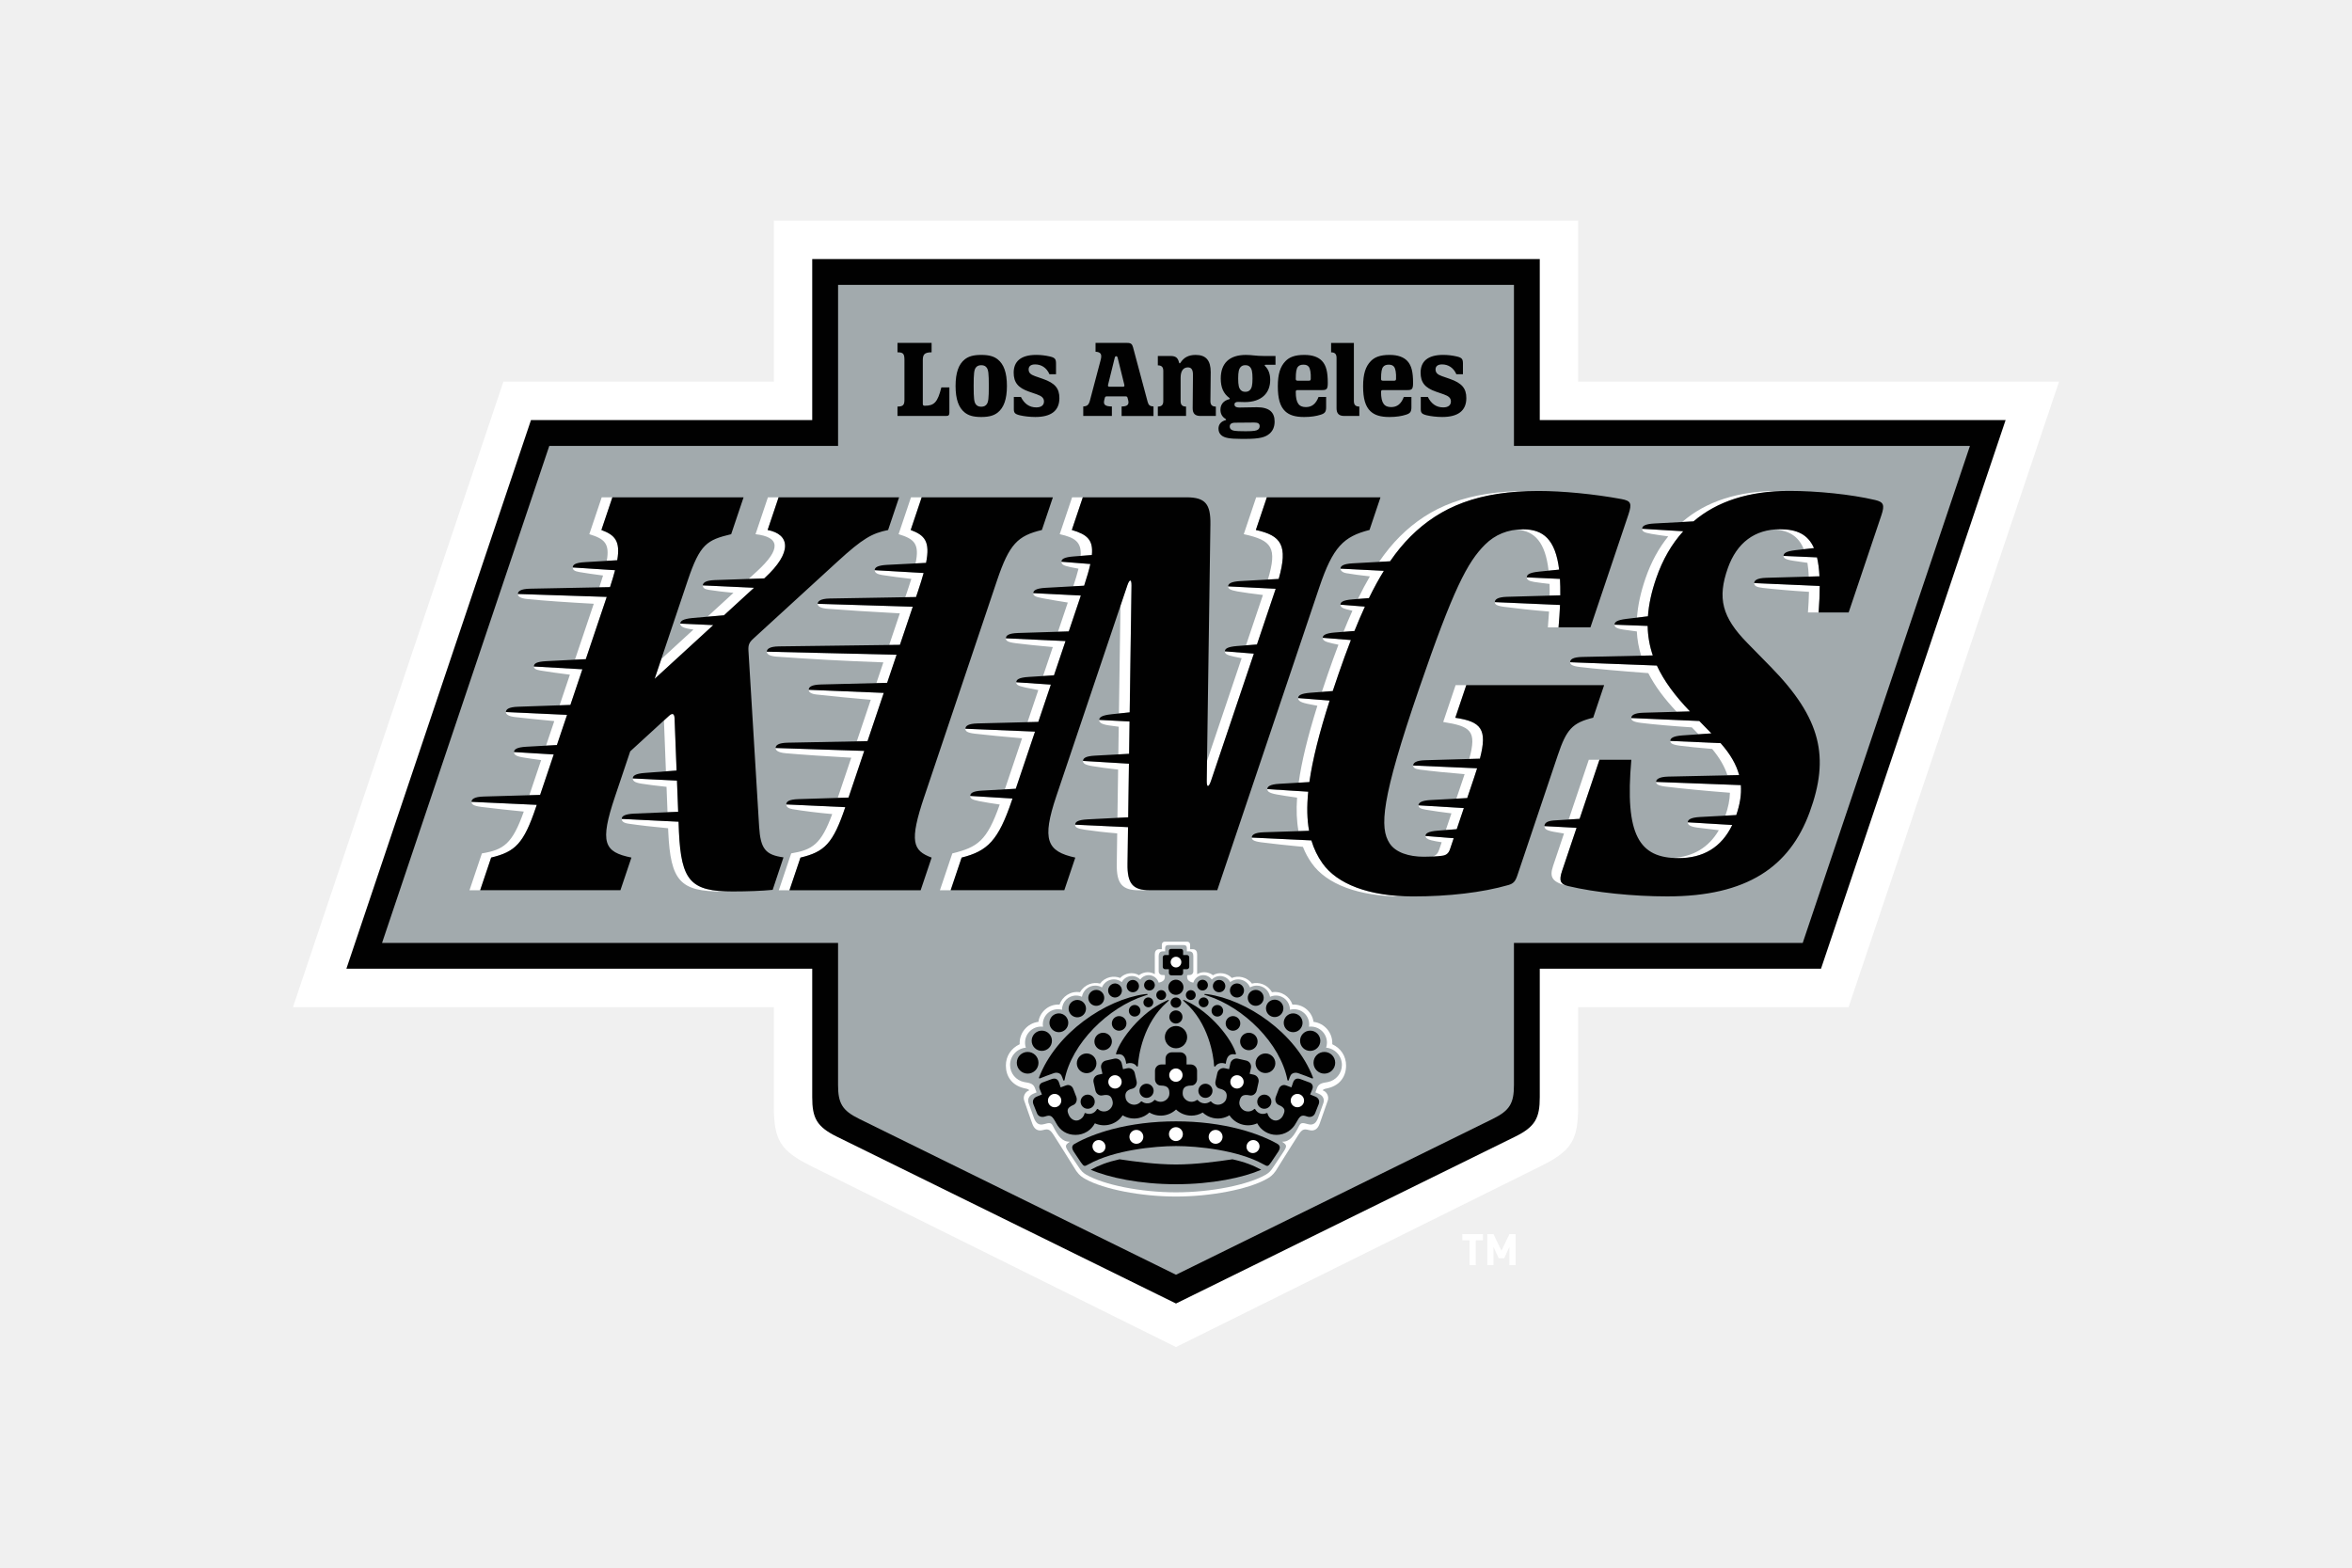
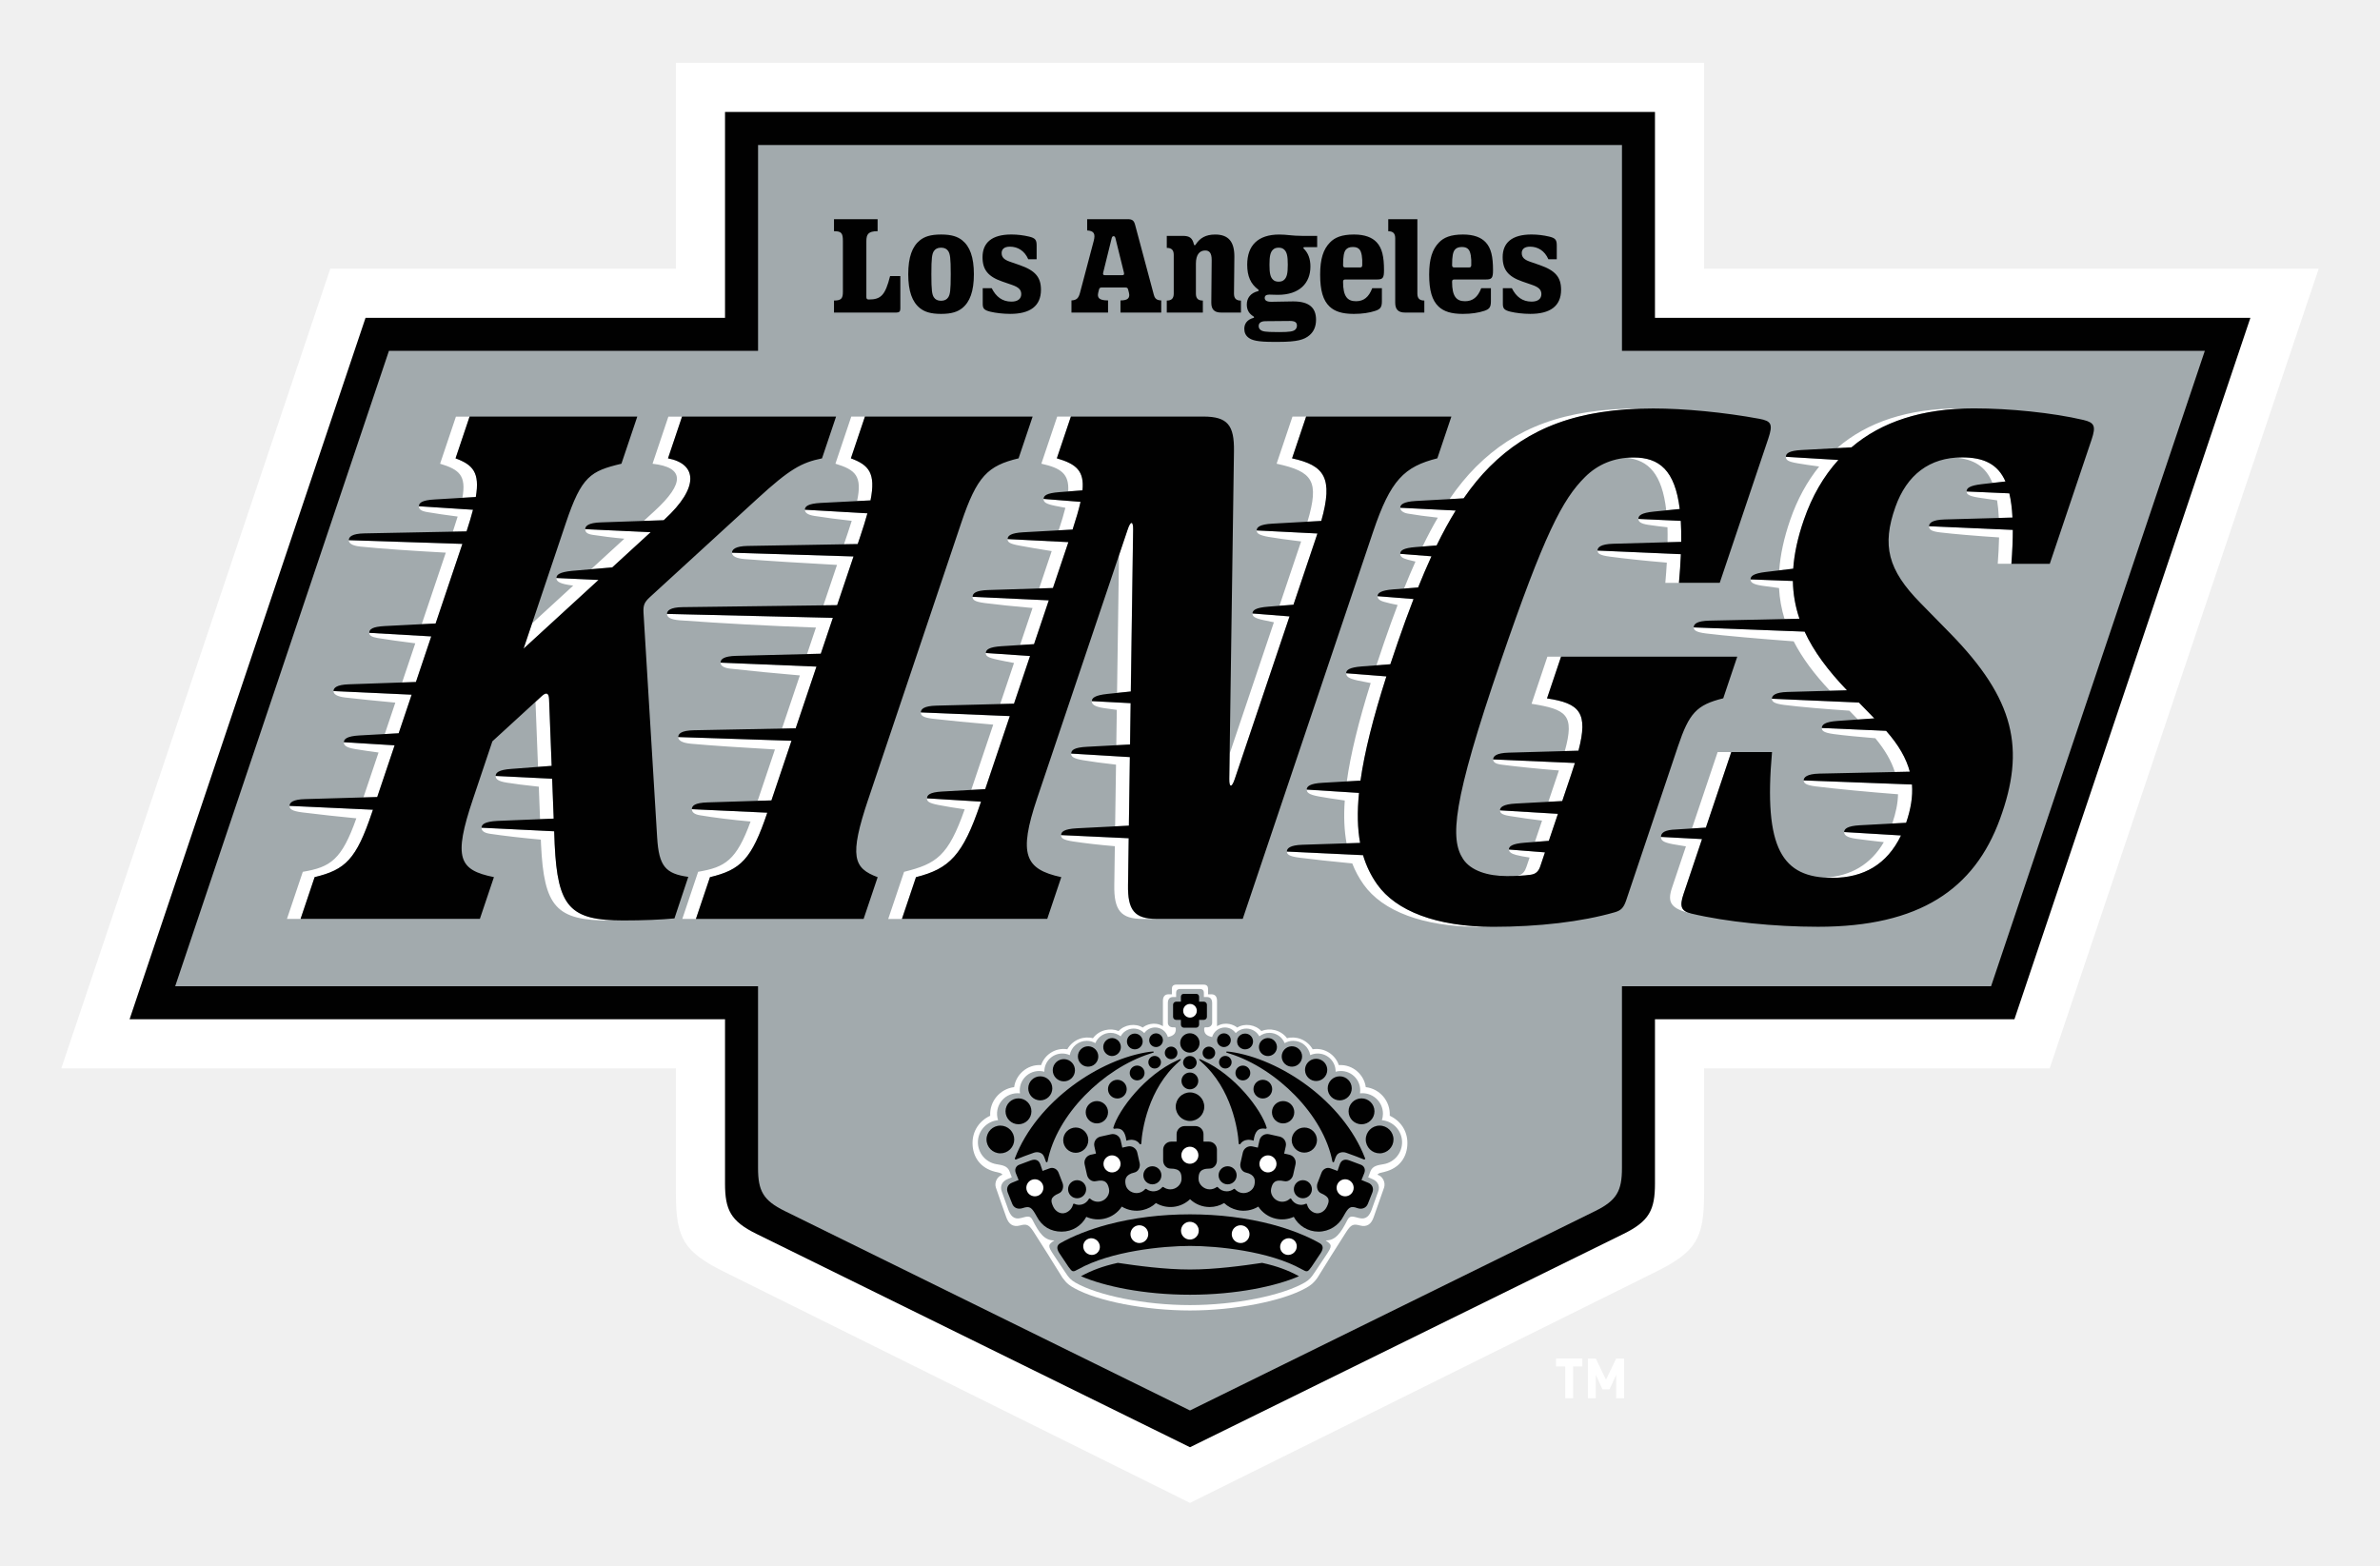
- <svg xmlns="http://www.w3.org/2000/svg" viewBox="0 0 960 640">
+ <svg xmlns="http://www.w3.org/2000/svg" viewBox="100 70 760 500">
  <path fill="#fff" d="M644.15 411.16v40.14c0 14.134-2.494 18.426-15.393 24.829L480 549.925l-148.763-73.796c-12.893-6.403-15.387-10.689-15.387-24.829v-40.14H119.575l85.9-255.351H315.85V90.075h328.3v65.734h196.275L754.519 411.16z" />
  <path fill="#010101" d="m479.999 532.154 138.463-68.141c8.201-4.042 10.016-7.638 10.016-16.094v-52.441h114.789l75.35-223.992H628.478v-65.735H331.52v65.735H216.731l-75.35 223.992H331.52v52.441c0 8.456 1.809 12.052 10.016 16.094z" />
  <path fill="#a2aaad" d="m479.999 520.41 129.364-63.664c6.907-3.399 8.572-6.415 8.572-13.775v-58.026h117.868l68.263-202.916H617.94v-65.728H342.07v65.728H224.202l-68.263 202.916h186.125v58.026c0 7.36 1.665 10.382 8.572 13.775z" />
  <path fill="#fff" d="M484.361 384.424c1.049 0 1.403.597 1.403 1.322v1.763h1.05c1.345 0 1.815.928 1.815 2.105v8.079c2.714-1.606 5.463-.423 6.444.447 2.389-1.496 5.846-.928 7.713 1.108 2.622-1.085 6.171-.43 8.195 2.296 2.732-.765 6.316.296 8.19 3.521 3.955-.621 7.307 1.902 8.345 5.057 4.547-.29 8.114 3.161 8.613 7.035a8.733 8.733 0 0 1 7.656 9.141c3.485 1.629 5.637 4.837 5.637 8.711 0 4.344-2.413 8.027-7.325 9.21-1.102.261-1.81.301-2.245.905 1.677.498 2.634 2.412 2.141 4.054-.232.748-3.33 9.482-3.33 9.482-.736 2.198-2.145 3.295-4.396 2.68-2.122-.58-2.836-.29-4.344 2.012-1.154 1.769-2.018 3.202-2.905 4.582-2.651 4.1-5.011 8.096-6.345 10.132-1.363 1.885-2.39 2.529-3.747 3.289-7.441 4.152-22.694 7.128-36.933 7.128s-29.491-2.976-36.938-7.128c-1.363-.76-2.384-1.41-3.747-3.289-1.334-2.036-3.694-6.032-6.339-10.132-.893-1.38-1.757-2.813-2.911-4.582-1.503-2.302-2.216-2.592-4.344-2.012-2.251.615-3.66-.482-4.397-2.68 0 0-3.103-8.728-3.323-9.482-.499-1.642.464-3.556 2.134-4.054-.429-.604-1.136-.644-2.244-.905-4.913-1.183-7.325-4.866-7.325-9.21 0-3.874 2.152-7.076 5.637-8.711a8.74 8.74 0 0 1 7.656-9.141c.499-3.874 4.071-7.325 8.612-7.035 1.039-3.149 4.391-5.678 8.352-5.057 1.862-3.225 5.452-4.286 8.189-3.521 2.03-2.726 5.568-3.375 8.195-2.296 1.862-2.036 5.324-2.604 7.708-1.108.98-.87 3.729-2.053 6.444-.447v-8.079c0-1.177.469-2.105 1.815-2.105h1.05v-1.763c0-.731.354-1.322 1.403-1.322z" />
  <path fill="#a2aaad" fill-rule="evenodd" d="M541.28 427.713c.214-.65.336-1.34.336-2.059a6.556 6.556 0 0 0-7.325-6.508c.046-.313.07-.626.07-.956a6.18 6.18 0 0 0-7.86-5.951v-.099a5.71 5.71 0 0 0-5.712-5.712c-.858 0-1.664.185-2.39.516a5.495 5.495 0 0 0-5.422-4.576 5.54 5.54 0 0 0-2.755.736 5.24 5.24 0 0 0-4.854-3.282 5.2 5.2 0 0 0-3.231 1.113 4.706 4.706 0 0 0-7.534-1.032 4.23 4.23 0 0 0-3.468-1.798 4.25 4.25 0 0 0-4.071 3.056c-1.955-.4-2.535-1.229-2.535-2.54 0-.516.099-.568.603-.568h.383c.98 0 1.56-.737 1.56-1.41v-6.31c0-1.096-.435-1.948-1.676-1.948h-.968v-1.34c0-.679-.325-1.23-1.294-1.23h-6.27c-.974 0-1.298.551-1.298 1.23v1.34h-.963c-1.241 0-1.676.858-1.676 1.948v6.31c0 .679.58 1.41 1.554 1.41h.389c.504 0 .597.058.597.568 0 1.317-.58 2.14-2.534 2.54a4.25 4.25 0 0 0-4.072-3.056 4.21 4.21 0 0 0-3.462 1.798 4.71 4.71 0 0 0-7.54 1.032 5.2 5.2 0 0 0-3.225-1.113 5.25 5.25 0 0 0-4.86 3.282 5.47 5.47 0 0 0-2.755-.736c-2.72 0-4.976 1.978-5.422 4.576a5.66 5.66 0 0 0-2.39-.516 5.72 5.72 0 0 0-5.72 5.712v.099a6.18 6.18 0 0 0-7.783 6.907 6.555 6.555 0 0 0-6.994 8.567c-3.607.33-6.443 3.364-6.443 7.058a7.1 7.1 0 0 0 5.823 6.977c1.862.336 3.59.47 4.292 2.337.186.505.429 1.108.702 1.874l-1.334.556c-1.914.801-2.465 2.431-1.856 3.979l1.983 5.516c.743 2.238 1.903 3.566 4.176 2.94 2.158-.591 2.912-.783 3.648.603 2.193 4.35 3.88 6.595 6.983 6.56-2.157 1.398-2.076 1.809-.238 4.605l3.695 5.533c1.253 1.937 1.838 2.459 3.184 3.288 7.209 4.164 22.224 7.221 36.666 7.221s29.462-3.057 36.672-7.221c1.345-.829 1.925-1.357 3.184-3.288l3.688-5.533c1.85-2.79 1.92-3.207-.238-4.605 3.103.035 4.79-2.21 6.983-6.56.743-1.38 1.497-1.189 3.648-.603 2.28.626 3.44-.702 4.182-2.94l1.978-5.516c.603-1.543.064-3.178-1.856-3.979l-1.328-.556c.272-.766.51-1.369.7-1.874.703-1.861 2.426-2.001 4.293-2.337a7.094 7.094 0 0 0 5.823-6.977c0-3.694-2.83-6.728-6.443-7.058Z" />
  <path fill="#010101" d="M477.094 395.681v1.525c0 .54.435.975.974.975h3.863a.977.977 0 0 0 .974-.975v-1.525h1.525c.54 0 .975-.435.975-.975v-3.862a.97.97 0 0 0-.975-.969h-1.525v-1.531c0-.539-.302-.974-.974-.974h-3.863c-.713 0-.974.435-.974.974v1.531h-1.526a.97.97 0 0 0-.974.969v3.862c0 .54.435.975.974.975zM444.377 475.288c10.381-5.788 26.98-7.412 35.628-7.418 8.641 0 25.246 1.624 35.622 7.418 1.815 1.009 1.896 1.003 3.195-.777l2.912-4.35q1.391-2.169-.29-3.15c-3.886-2.261-9.558-4.483-15.201-5.979-8.155-2.158-16.953-3.248-26.238-3.248s-18.09 1.096-26.244 3.248c-5.65 1.496-11.316 3.718-15.201 5.979q-1.683.981-.29 3.15l2.905 4.35c1.305 1.774 1.386 1.786 3.196.777" />
  <path fill="#010101" d="M478.294 429.597a2.576 2.576 0 0 0-2.575 2.575v2.39h-1.717a2.576 2.576 0 0 0-2.575 2.575v3.462c0 1.34 1.015 2.564 2.326 2.564 3.288 0 3.549 1.572 3.549 3.323 0 1.752-1.664 3.318-3.549 3.318a3.77 3.77 0 0 1-2.227-.72c-.157-.11-.285-.081-.401.058a3.73 3.73 0 0 1-5.086.528c-.116-.087-.261-.069-.377.07a3.77 3.77 0 0 1-1.989 1.177c-1.845.412-3.817-.777-4.194-2.465-.382-1.705-.174-3.364 2.744-4.019 1.27-.284 1.989-1.705 1.699-3.004l-.76-3.381a2.57 2.57 0 0 0-3.074-1.943l-1.71.377-.522-2.332a2.57 2.57 0 0 0-3.074-1.943l-3.382.754a2.575 2.575 0 0 0-1.942 3.08l.521 2.331-1.676.377a2.566 2.566 0 0 0-1.948 3.074l.759 3.376c.29 1.31 1.549 2.279 2.831 1.989 3.207-.719 3.816.76 4.193 2.459.377 1.659-.899 3.607-2.743 4.019a3.61 3.61 0 0 1-3.242-.858c-.157-.145-.348-.128-.441.041-.453.823-1.201 1.49-2.164 1.763a3.5 3.5 0 0 1-2.43-.18c-.249-.11-.423-.023-.481.238-.278 1.189-1.177 2.146-2.297 2.592-1.6.638-3.306-.377-4.019-1.931-.823-1.798-1.108-3.016 1.839-4.263 1.131-.476 1.583-1.937 1.183-3.19l-1.241-3.219c-.43-1.339-1.758-2.035-2.964-1.554l-2.216.812-.649-1.897c-.464-1.531-1.566-2.082-3.242-1.409l-3.579 1.334c-1.038.412-1.566 1.462-1.044 2.743.383.934.667 1.63.87 2.129l-2.134.876c-1.328.516-1.867 1.786-1.351 3.108l1.438 3.619c.516 1.328 1.844 1.868 3.347 1.369 2.331-.771 2.876-.226 4.454 2.621 1.687 3.254 4.495 4.901 7.974 4.901s6.374-1.914 7.882-4.727a9.05 9.05 0 0 0 5.736.586 9.03 9.03 0 0 0 5.591-3.857 9.07 9.07 0 0 0 6.699 1.097 8.97 8.97 0 0 0 4.216-2.233 9.08 9.08 0 0 0 10.886-1.23 9.06 9.06 0 0 0 6.258 2.5 9 9 0 0 0 4.623-1.27 9 9 0 0 0 4.216 2.233 9.06 9.06 0 0 0 6.705-1.097 9.04 9.04 0 0 0 5.585 3.857 9 9 0 0 0 5.736-.586c1.508 2.813 4.483 4.727 7.887 4.727s6.496-1.989 7.975-4.901c1.578-2.847 2.146-3.456 4.448-2.621 1.45.522 2.831-.041 3.347-1.369l1.438-3.619c.516-1.322-.023-2.592-1.345-3.108l-2.135-.876c.203-.505.487-1.195.87-2.129.522-1.276 0-2.331-1.038-2.743l-3.578-1.334c-1.676-.679-2.784-.122-3.248 1.409l-.65 1.897-2.215-.812c-1.201-.481-2.529.215-2.964 1.554l-1.235 3.219c-.406 1.253.052 2.709 1.183 3.19 2.946 1.253 2.662 2.471 1.833 4.263-.714 1.554-2.419 2.569-4.02 1.931-1.119-.446-2.018-1.403-2.296-2.592-.058-.261-.232-.343-.476-.238a3.5 3.5 0 0 1-2.43.18c-.963-.273-1.711-.934-2.163-1.763-.087-.169-.279-.186-.435-.041a3.62 3.62 0 0 1-3.248.858c-1.844-.412-3.109-2.36-2.743-4.019.382-1.699.986-3.178 4.193-2.459 1.282.29 2.534-.684 2.836-1.989l.76-3.376a2.577 2.577 0 0 0-1.949-3.074l-1.676-.377.522-2.331a2.585 2.585 0 0 0-1.949-3.08l-3.381-.754a2.57 2.57 0 0 0-3.074 1.943l-.522 2.332-1.705-.377a2.57 2.57 0 0 0-3.08 1.943l-.76 3.381c-.29 1.299.43 2.72 1.7 3.004 2.923.655 3.126 2.314 2.743 4.019-.377 1.688-2.355 2.877-4.199 2.465a3.7 3.7 0 0 1-1.989-1.177c-.116-.139-.261-.157-.377-.07a3.7 3.7 0 0 1-2.262.766 3.74 3.74 0 0 1-2.83-1.294c-.116-.139-.244-.168-.395-.058a3.8 3.8 0 0 1-2.227.72c-1.891 0-3.555-1.624-3.555-3.318s.261-3.323 3.555-3.323c1.311 0 2.32-1.224 2.32-2.564v-3.462a2.57 2.57 0 0 0-2.569-2.575h-1.723v-2.39a2.573 2.573 0 0 0-2.575-2.575zM479.999 483.454c14.755 0 27.45-2.714 34.799-5.916-3.405-1.844-6.809-3.178-11.762-4.263-6.136.917-14.998 2.123-23.043 2.123s-16.9-1.206-23.042-2.123c-4.953 1.091-8.357 2.425-11.762 4.263 7.348 3.196 20.044 5.916 34.799 5.916M499.249 412.627a2.36 2.36 0 0 0-2.384-2.348 2.354 2.354 0 0 0-2.349 2.383c0 1.305 1.073 2.355 2.384 2.349a2.37 2.37 0 0 0 2.349-2.384M488.043 406.23a2.01 2.01 0 0 0-2.012-2.006 2.004 2.004 0 0 0-2.007 2.006c0 1.108.899 2.013 2.007 2.013s2.012-.905 2.012-2.013M493.292 409.2a2.009 2.009 0 1 0-4.019 0c0 1.108.899 2.007 2.006 2.007a2.013 2.013 0 0 0 2.013-2.007M506.243 417.801c0-1.647-1.34-2.987-2.987-2.987s-2.987 1.34-2.987 2.987 1.34 2.987 2.987 2.987 2.987-1.34 2.987-2.987M513.301 425.178a3.564 3.564 0 0 0-3.567-3.566c-1.971 0-3.566 1.594-3.566 3.566s1.595 3.567 3.566 3.567a3.564 3.564 0 0 0 3.567-3.567" />
  <path fill="#010101" d="M520.552 434.098c0-2.233-1.81-4.036-4.037-4.036s-4.042 1.809-4.042 4.036a4.04 4.04 0 0 0 8.079 0M507.762 404.276a2.88 2.88 0 0 0-2.958-2.79 2.877 2.877 0 0 0-2.79 2.958 2.88 2.88 0 0 0 2.958 2.79 2.88 2.88 0 0 0 2.79-2.958M515.796 407.275a3.247 3.247 0 0 0-3.352-3.155 3.25 3.25 0 0 0-3.155 3.346 3.253 3.253 0 0 0 3.346 3.161 3.26 3.26 0 0 0 3.16-3.352M523.828 411.665a3.549 3.549 0 1 0-7.092.204 3.549 3.549 0 0 0 7.092-.204M493.026 402.159a2.18 2.18 0 0 0-2.204-2.175c-1.207 0-2.181.998-2.175 2.204a2.19 2.19 0 0 0 2.204 2.175 2.194 2.194 0 0 0 2.175-2.204M500.135 402.559a2.513 2.513 0 0 0-2.528-2.5 2.515 2.515 0 1 0 .029 5.028 2.505 2.505 0 0 0 2.499-2.528M531.652 417.523a3.84 3.84 0 1 0-3.816 3.862 3.835 3.835 0 0 0 3.816-3.862M538.908 424.859a4.134 4.134 0 1 0-8.27.052 4.133 4.133 0 0 0 4.158 4.112 4.14 4.14 0 0 0 4.112-4.164M544.984 433.849a4.428 4.428 0 1 0-8.856.052 4.428 4.428 0 0 0 8.856-.052M500.315 434.26c.365-2.969 1.491-4.233 3.839-3.81.221.041.377-.18.314-.389-1.705-5.741-10.069-16.738-20.363-21.43-.661-.301-1.056-.516-1.166-.388-.11.133.197.446.696.887 9.715 8.537 11.698 21.83 11.913 26.024.017.284.382.377.545.139 0 0 1.125-2.053 4.216-1.033" />
  <path fill="#010101" d="M492.782 406.491c14.841 4.733 29.857 19.476 32.699 34.433.046.261.429.314.522.07.307-.841.435-1.38.789-2.001.539-.94 1.856-1.282 3.039-.887 1.774.603 4.35 1.6 5.666 2.134.255.11.516-.081.418-.342-7.053-18.368-27.224-31.794-43.046-34.016-.829-.116-1.317-.122-1.334.041-.029.18.238.267 1.241.574M459.688 434.26c3.097-1.02 4.217 1.033 4.217 1.033.156.238.527.145.545-.139.214-4.194 2.198-17.487 11.912-26.024.505-.441.812-.754.696-.887-.11-.128-.504.087-1.165.388-10.295 4.692-18.658 15.689-20.363 21.43-.064.209.092.43.313.389 2.349-.423 3.474.835 3.839 3.81M467.216 406.491c1.004-.307 1.271-.394 1.242-.574-.024-.162-.505-.156-1.334-.04-15.822 2.221-35.988 15.647-43.046 34.015-.104.261.157.453.418.342 1.316-.533 3.891-1.537 5.666-2.134 1.183-.394 2.5-.052 3.039.887.354.621.481 1.16.789 2.001.093.244.475.198.522-.069 2.842-14.958 17.857-29.701 32.699-34.433M484.557 423.409c0-2.517-2.035-4.558-4.558-4.558s-4.553 2.041-4.553 4.558a4.555 4.555 0 1 0 9.111 0M482.133 409.321a2.176 2.176 0 0 0-4.35 0 2.176 2.176 0 0 0 4.35 0M482.644 415.174c0-1.479-1.2-2.68-2.685-2.68s-2.68 1.201-2.68 2.68c0 1.478 1.201 2.685 2.68 2.685s2.685-1.201 2.685-2.685M483.055 403.052a3.096 3.096 0 1 0-6.194 0 3.096 3.096 0 1 0 6.194 0M494.898 445.315c0-1.595-1.293-2.889-2.888-2.889s-2.882 1.294-2.882 2.889 1.287 2.888 2.882 2.888 2.888-1.293 2.888-2.888M518.933 449.763c0-1.595-1.294-2.888-2.889-2.888s-2.882 1.293-2.882 2.888 1.293 2.888 2.882 2.888 2.889-1.293 2.889-2.888M465.099 445.315c0 1.595 1.294 2.888 2.889 2.888s2.882-1.293 2.882-2.888-1.293-2.889-2.882-2.889a2.893 2.893 0 0 0-2.889 2.889M441.065 449.763c0 1.595 1.293 2.888 2.888 2.888s2.883-1.293 2.883-2.888-1.293-2.888-2.883-2.888a2.89 2.89 0 0 0-2.888 2.888M455.025 407.234a2.876 2.876 0 0 0 .169-5.748 2.876 2.876 0 0 0-.169 5.748M447.365 410.627a3.254 3.254 0 1 0 .191-6.508 3.26 3.26 0 0 0-3.352 3.155 3.256 3.256 0 0 0 3.161 3.353" />
  <path fill="#010101" d="M439.616 415.313a3.54 3.54 0 0 0 3.648-3.445 3.537 3.537 0 0 0-3.445-3.648 3.546 3.546 0 0 0-3.648 3.445 3.546 3.546 0 0 0 3.445 3.648M469.147 404.363a2.2 2.2 0 0 0 2.204-2.175 2.2 2.2 0 0 0-2.175-2.204 2.2 2.2 0 0 0-2.204 2.175 2.19 2.19 0 0 0 2.175 2.204M462.362 405.088a2.51 2.51 0 0 0 2.529-2.5 2.514 2.514 0 1 0-5.028-.029 2.51 2.51 0 0 0 2.499 2.529M432.168 421.385a3.836 3.836 0 0 0 3.862-3.816 3.836 3.836 0 0 0-3.816-3.863 3.84 3.84 0 0 0-3.863 3.817 3.83 3.83 0 0 0 3.817 3.862M425.203 429.018a4.13 4.13 0 0 0 4.158-4.112 4.125 4.125 0 0 0-4.106-4.159 4.133 4.133 0 0 0-4.164 4.106 4.14 4.14 0 0 0 4.112 4.165M419.421 438.303a4.42 4.42 0 0 0 4.454-4.402 4.425 4.425 0 0 0-4.402-4.454 4.428 4.428 0 0 0-.052 8.856M463.104 415.005a2.366 2.366 0 1 0 .035-4.732 2.365 2.365 0 0 0-2.384 2.349 2.36 2.36 0 0 0 2.349 2.383M473.968 408.237a2.009 2.009 0 1 0 0-4.019 2.01 2.01 0 0 0-2.012 2.006c0 1.108.905 2.013 2.012 2.013M468.713 411.212a2.01 2.01 0 0 0 2.013-2.006 2.02 2.02 0 0 0-2.013-2.013 2.008 2.008 0 1 0 0 4.019M456.742 420.788a2.987 2.987 0 1 0 0-5.973 2.987 2.987 0 0 0 0 5.973M450.264 428.745c1.972 0 3.567-1.595 3.567-3.567s-1.595-3.566-3.567-3.566-3.567 1.594-3.567 3.566 1.595 3.567 3.567 3.567M443.49 438.135c2.233 0 4.037-1.81 4.037-4.037s-1.81-4.042-4.037-4.042a4.04 4.04 0 0 0 0 8.079" />
  <path fill="#fff" d="M482.18 392.775a2.18 2.18 0 0 1-2.18 2.181c-1.207 0-2.181-.975-2.181-2.181s.974-2.181 2.181-2.181c1.206 0 2.18.975 2.18 2.181M479.964 460.162a2.836 2.836 0 1 1 0 5.673 2.836 2.836 0 0 1 0-5.673M461.017 464.483a2.837 2.837 0 0 1 5.626-.748 2.837 2.837 0 0 1-5.626.748M446.065 468.908c-.505-1.398.203-2.9 1.583-3.358s2.906.302 3.41 1.699c.511 1.398-.203 2.9-1.583 3.358s-2.906-.301-3.41-1.699M493.356 463.735a2.826 2.826 0 0 1 3.19-2.436 2.83 2.83 0 0 1 2.436 3.184 2.827 2.827 0 0 1-3.19 2.436 2.833 2.833 0 0 1-2.436-3.184M508.94 467.249c.504-1.397 2.03-2.157 3.41-1.699 1.38.464 2.094 1.96 1.589 3.358s-2.03 2.158-3.416 1.699c-1.38-.458-2.088-1.96-1.583-3.358M479.959 436.186c1.503 0 2.726 1.224 2.726 2.726s-1.223 2.726-2.726 2.726-2.725-1.224-2.725-2.726 1.223-2.726 2.725-2.726M504.897 438.947a2.73 2.73 0 0 1 2.726 2.726 2.73 2.73 0 0 1-2.726 2.725 2.73 2.73 0 0 1-2.725-2.725 2.73 2.73 0 0 1 2.725-2.726M529.542 446.579c1.502 0 2.725 1.224 2.725 2.726s-1.223 2.726-2.725 2.726-2.726-1.224-2.726-2.726 1.223-2.726 2.726-2.726M457.825 441.673a2.73 2.73 0 0 1-2.725 2.725 2.73 2.73 0 0 1-2.726-2.725 2.73 2.73 0 0 1 2.726-2.726 2.73 2.73 0 0 1 2.725 2.726M433.184 449.305a2.73 2.73 0 0 1-2.726 2.726c-1.502 0-2.725-1.224-2.725-2.726s1.223-2.726 2.725-2.726a2.73 2.73 0 0 1 2.726 2.726" />
  <path fill="#010101" d="M400.508 144.888c-3.468 0-5.313.719-6.722 1.821-2.488 1.972-3.758 5.423-3.758 10.857s1.27 8.886 3.758 10.857c1.409 1.097 3.254 1.816 6.722 1.816s5.313-.719 6.722-1.816c2.482-1.971 3.758-5.422 3.758-10.857s-1.27-8.885-3.758-10.857c-1.409-1.102-3.26-1.821-6.722-1.821m0 4.199c1.148 0 1.844.429 2.285 1.09.592.911.806 2.164.806 7.389s-.214 6.484-.806 7.389c-.441.656-1.137 1.091-2.285 1.091s-1.85-.43-2.291-1.091c-.591-.91-.806-2.163-.806-7.389s.215-6.484.806-7.389c.441-.655 1.137-1.09 2.291-1.09m-13.003 9.071v10.37c0 .91-.336 1.282-1.276 1.282h-19.91v-3.834c2.372 0 2.841-.719 2.841-2.813v-16.187c0-2.523-.452-3.149-2.841-3.149v-3.834h13.925v3.834c-3.034 0-3.59 1.02-3.59 3.236v17.788c0 .557.185.789.8.789 3.845 0 5.237-1.363 6.774-7.476h3.277zm80.947 5.991-5.98-22.346c-.359-1.334-.864-1.81-2.354-1.81h-12.957v3.596c2.163.133 2.703 1.038 2.094 3.346l-4.362 16.489c-.481 1.827-1.096 2.424-2.749 2.511v3.88h11.687v-3.88c-2.859 0-3.55-.829-3.115-2.569l.221-.893c.116-.458.296-.661.87-.661h7.568c.575 0 .754.203.87.661l.244.951c.412 1.676-.244 2.517-2.691 2.517v3.88h13.015v-3.88c-1.421-.064-2.03-.551-2.349-1.78m-10.231-6.276h-5.289c-.656 0-.824-.214-.656-.87l2.709-10.967c.11-.435.301-.626.591-.626s.487.191.598.626l2.708 10.967c.162.662 0 .87-.655.87m71.539-8.16c-.62.742-.893 2.111-.893 4.941 0 .546.203.743.731.743h4.657c.534 0 .708-.203.731-.743.099-2.395-.22-4.199-.829-4.941-.424-.516-1.009-.853-2.152-.853s-1.81.337-2.239.853m3.237 16.466c2.447 0 4.083-1.305 5.167-4.153h3.091v4.158c0 1.926-.504 2.541-2.14 3.08-1.821.603-4.094.963-6.838.963-3.682 0-6.055-.766-7.731-2.343-2.076-1.961-3.01-5.133-3.01-10.202s1.027-8.102 3.138-10.266c1.519-1.571 3.712-2.54 7.673-2.54 3.451 0 5.788.928 7.25 2.494 1.728 1.862 2.331 4.576 2.331 8.908 0 2.477-.383 2.958-2.239 2.958H529.61c-.527 0-.73.203-.73.743 0 4.703 1.403 6.2 4.135 6.2m31.574-16.466c-.621.742-.894 2.111-.894 4.941 0 .546.203.743.731.743h4.657c.534 0 .708-.203.731-.743.099-2.395-.22-4.199-.829-4.941-.424-.516-1.009-.853-2.152-.853s-1.809.337-2.239.853m3.237 16.466c2.447 0 4.083-1.305 5.167-4.153h3.091v4.158c0 1.926-.504 2.541-2.14 3.08-1.821.603-4.094.963-6.838.963-3.682 0-6.054-.766-7.731-2.343-2.076-1.961-3.01-5.133-3.01-10.202s1.027-8.102 3.138-10.266c1.519-1.571 3.712-2.54 7.673-2.54 3.451 0 5.788.928 7.25 2.494 1.728 1.862 2.331 4.576 2.331 8.908 0 2.477-.383 2.958-2.239 2.958H564.42c-.527 0-.73.203-.73.743 0 4.703 1.409 6.2 4.135 6.2m-15.219-2.454c0 1.543.685 2.239 2.222 2.239v3.834h-6.16c-2.192 0-3.137-1.021-3.137-3.15v-20.577c0-1.537-.685-2.239-2.222-2.239v-3.834h9.297zm-121.574-10.944h-2.679c-1.178-2.72-3.364-4.025-5.858-4.025-1.891 0-2.645.876-2.645 2.042 0 1.316.76 2.099 2.564 2.731l3.282 1.143c4.878 1.705 6.711 3.839 6.711 7.841 0 5.237-3.492 7.708-9.825 7.708-2.256 0-4.663-.296-6.27-.679-2.14-.516-2.499-1.067-2.499-2.58v-4.936h2.876c1.363 2.72 3.37 4.28 6.293 4.28 2.123 0 3.132-.98 3.132-2.407 0-1.426-.916-2.221-2.923-2.923l-3.196-1.108c-4.442-1.542-6.246-3.729-6.246-7.748 0-4.512 2.836-7.25 9.198-7.25 1.955 0 3.857.25 5.58.65 2.122.487 2.499 1.108 2.499 2.882v4.373zm166.087 0h-2.679c-1.178-2.72-3.364-4.025-5.852-4.025-1.891 0-2.651.876-2.651 2.042 0 1.316.766 2.099 2.564 2.731l3.283 1.143c4.877 1.705 6.716 3.839 6.716 7.841 0 5.237-3.498 7.708-9.831 7.708-2.256 0-4.657-.296-6.269-.679-2.135-.516-2.494-1.067-2.494-2.58v-4.936h2.876c1.363 2.72 3.376 4.28 6.293 4.28 2.129 0 3.132-.98 3.132-2.407 0-1.426-.916-2.221-2.923-2.923l-3.196-1.108c-4.442-1.542-6.246-3.729-6.246-7.748 0-4.512 2.836-7.25 9.204-7.25 1.955 0 3.851.25 5.574.65 2.122.487 2.499 1.108 2.499 2.882zm-100.851 13.183v3.834h-6.328c-2.192 0-3.138-1.021-3.138-3.15 0-4.204.122-8.896.122-13.641 0-2.169-.69-3.033-2.076-3.033-1.804 0-2.964 1.363-2.964 4.216v9.541c0 1.543.685 2.239 2.222 2.239v3.833h-11.519v-3.833c1.537 0 2.222-.696 2.222-2.239v-12.348c0-1.542-.685-2.238-2.222-2.238v-3.834h5.104c2.221 0 3.068.708 3.555 2.691.093.389.348.424.569.076 1.351-2.094 3.224-3.196 6.229-3.196 4.222 0 6.124 2.273 6.124 7.006s-.122 7.644-.122 11.849c0 1.543.685 2.239 2.222 2.239m12.034-6.038c.916 0 1.444-.273 1.873-.713.76-.783 1.05-1.972 1.05-4.716s-.29-3.938-1.05-4.721c-.429-.44-.957-.713-1.873-.713s-1.444.273-1.873.713c-.76.783-1.05 1.978-1.05 4.721s.29 3.933 1.05 4.716c.429.44.957.713 1.873.713m.133 16.1c3.503 0 4.507-.243 5.093-.719.423-.348.62-.818.62-1.363 0-1.05-.69-1.473-2.21-1.473-2.673 0-5.289.069-7.789.069-1.519 0-2.215.575-2.215 1.555 0 .516.203.957.644 1.27.603.441 1.397.649 5.179.649h.684zm7.94-26.598c1.363 1.334 2.077 3.219 2.077 5.655 0 5.33-3.509 9.042-10.37 9.042-1.45 0-1.647-.07-2.778-.07-1.021 0-1.45.441-1.45 1.01 0 .736.481 1.281 2.093 1.281 2.5 0 4.35-.121 7.03-.121 5.266 0 7.272 2.186 7.272 5.857 0 2.111-.707 3.758-2.07 4.93-1.694 1.45-3.897 2.14-9.993 2.14h-1.462c-5.179 0-6.93-.493-8.067-1.369-.899-.69-1.316-1.647-1.316-2.83 0-1.63.956-2.929 2.905-3.456.308-.087.261-.331 0-.493-1.415-.87-2.105-2.094-2.105-3.776 0-2.047 1.177-3.683 3.55-4.269.33-.087.336-.336.081-.527-2.39-1.769-3.503-4.24-3.503-7.929 0-6.147 3.427-9.633 10.26-9.633 2.464 0 4.018.429 7.237.429h4.843v3.59h-4.03c-.4 0-.505.261-.21.551" />
  <path fill="#fff" d="M658.998 255.025c0 .777.435 1.537 3.683 2.019 1.578.232 3.445.487 5.411.736.18 3.416.777 6.699 1.763 9.894l4.762-.104a39.1 39.1 0 0 1-2.1-12.046l-13.519-.505zM619.361 216.202c7.047.678 11.391 5.138 12.72 16.784l4.308-.435c-1.508-12.4-6.536-16.454-14.702-16.454q-1.192-.001-2.332.111M652.848 310.164h-4.356l-8.212 24.405 4.454-.279zM685.588 304.416c2.912.4 7.987.893 13.259 1.334 3.085 3.729 5.127 7.244 6.234 10.781l4.779-.104c-1.136-4.286-3.567-8.531-7.557-13.049l-20.537-.905c0 .887.557 1.496 3.817 1.943M691.232 212.85c9.273-7.911 21.743-12.128 37.414-12.412a105 105 0 0 0-2.674-.029c-16.628 0-29.735 4.338-39.363 12.69l4.623-.244zM726.546 216.063c-.731 0-1.445.034-2.141.087 5.852.446 9.698 2.783 11.844 8.067l4.164-.47c-2.459-5.579-6.937-7.69-13.862-7.69M640.861 270.36c0 .818.603 1.514 3.874 1.92 5.939.736 17.133 1.711 28.036 2.523 2.72 5.301 6.589 10.486 11.6 15.792l5.422-.156c-6.084-6.345-10.625-12.435-13.525-18.733l-35.413-1.346zM665.829 293.141c0 .899.644 1.543 3.904 1.966 5.237.667 13.583 1.363 20.815 1.839l2.755 2.83 5.237-.371-4.93-5.052-27.775-1.212zM414.589 322.006l7.853-23.326-28.413-1.172c0 .94.609 1.63 3.874 2.013 4.669.551 11.954 1.258 19.261 1.879l-7.023 20.856 4.442-.244zM346.344 325.602l6.402-19.046-36.167-1.183c0 .939.969 1.844 4.089 2.128 6.206.563 16.709 1.265 26.789 1.827l-5.521 16.413 4.402-.139zM503.656 268.063c.963.203 2.018.423 3.138.65l-14.14 41.978-.11 8.033c-.047 2.848.788 2.906 1.739.087l17.498-51.96-11.825-.934c0 .882.493 1.462 3.706 2.152M505.147 241.46c2.134.377 6.287.962 10.335 1.438l-6.925 20.56 4.477-.342 7.256-21.552c.139-.406.266-.8.394-1.195l-19.394-.98c0 .864.615 1.496 3.851 2.076M567.396 229.141c2.668-3.863 5.417-7.203 8.323-10.103 12.006-11.988 27.207-18.2 50.156-18.554-.765-.017-1.548-.034-2.285-.034-24.133 0-39.861 6.24-52.238 18.594-2.964 2.963-5.771 6.374-8.485 10.352l4.529-.249zM517.517 236.6l4.402-.244c3.886-13.745 1.05-17.741-9.326-19.992l4.484-13.327h-4.356l-5.063 15.038c11.553 2.512 13.734 5.469 9.859 18.519M674.118 217.965c1.85.313 4.222.673 6.797 1.009-3.869 4.796-6.983 10.468-9.256 17.057-1.996 5.782-3.144 11.095-3.504 16.106l4.466-.534c.337-4.825 1.456-9.969 3.393-15.572 2.616-7.569 6.31-13.948 11.031-19.151l-16.767-1.003c0 1.003.603 1.543 3.84 2.088M546.372 275.081a374 374 0 0 1 5.022-13.775l-11.483-.91c0 .736.499 1.345 2.041 1.786 1.183.342 2.668.69 4.35 1.015a419 419 0 0 0-4.292 11.884 432 432 0 0 0-2.488 7.395l4.466-.348a483 483 0 0 1 2.384-7.047M557.112 247.66l-9.976-.789c0 .858.609 1.357 2.419 1.856.719.197 1.543.4 2.447.603a232 232 0 0 0-3.659 8.636l4.506-.348c1.427-3.55 2.842-6.873 4.263-9.953M564.849 233.044l-17.707-.893c0 .824.835 1.583 2.396 1.856 2.522.435 6.002.916 9.598 1.299-1.647 2.813-3.271 5.887-4.889 9.228l4.518-.348c2.013-4.13 4.03-7.813 6.09-11.136M220.449 324.535l5.557-16.512-16.199-.992c0 .841.406 1.648 3.648 2.181 2.111.342 4.663.731 7.424 1.09l-4.832 14.355 4.402-.128zM542.723 286.019l-12.841-1.015c0 .887.493 1.612 3.723 2.314 1.108.244 2.523.516 4.095.806-3.903 12.464-6.426 22.759-7.632 31.423l4.39-.255c1.282-9.088 4.019-19.98 8.27-33.273M719.511 240.015c4.367.511 11.507 1.137 18.849 1.601a165 165 0 0 1-.423 8.421h4.361c.296-4.03.453-7.626.447-10.828l-26.743-1.171c0 1.119.83 1.658 3.509 1.972M594.127 279.697l-5.057 15.045c11.194 1.803 13.821 3.468 10.619 15.102l4.35-.116c3.178-12.115.47-15.137-10.039-16.703l4.483-13.328zM741.642 227.54l-13.652-.603c0 .841.562 1.444 3.81 1.966 1.444.232 3.55.545 5.928.87.272 1.688.464 3.55.556 5.614l4.356-.121c-.156-2.97-.481-5.533-1.003-7.731M533.983 323.225l-16.697-1.062c0 .87.574 1.566 3.804 2.164 1.943.359 4.988.835 8.329 1.299-.365 5.167-.157 9.691.586 13.704l4.332-.139c-.841-4.593-.963-9.842-.354-15.966M636.872 243.043a98 98 0 0 0-.139-6.711l-13.543-.614c0 .899.783 1.513 3.097 1.873a138 138 0 0 0 6.183.783c.052 1.496.052 3.114.023 4.796l4.379-.121zM710.557 320.522l-34.59-1.317c0 .841.615 1.52 3.892 1.926 6.484.8 17.307 1.832 26.238 2.505-.069 2.952-.713 6.032-1.856 9.344l4.443-.244c1.49-4.332 2.169-8.334 1.873-12.214M601.684 317.442c.452-1.34.858-2.592 1.229-3.787l-26.093-1.137c0 .888.702 1.404 2.755 1.676 4.756.621 11.72 1.334 18.223 1.845-.157.464-.308.928-.47 1.409l-2.9 8.613 4.443-.244 2.818-8.369zM682.875 350.257c.737.047 1.485.07 2.262.07 9.981 0 17.481-4.315 21.9-13.531l-18.147-1.09c0 .87.643 1.716 3.903 2.157 2.615.348 5.602.714 8.763 1.067-4.17 7.146-10.521 10.8-18.681 11.322M597.496 329.894l-18.501-1.114c0 .847.673 1.398 2.911 1.769a245 245 0 0 0 10.515 1.497l-2.296 6.82 4.477-.348 2.9-8.624zM636.146 256.127c.29-3.294.493-6.327.609-9.14l-26.615-1.16c0 .864.604 1.49 3.875 1.92 4.9.649 10.92 1.31 18.246 1.919a219 219 0 0 1-.476 6.461zM584.702 349.694c1.433-.063 2.813-.162 4.124-.353 1.508-.215 2.459-.98 3.027-2.657l1.502-4.483-11.512-.916c0 .736.719 1.322 2.268 1.728 1.084.279 2.65.592 4.332.83l-.957 2.836c-.522 1.554-1.125 2.476-2.79 3.015M461.811 239.093c.047-2.789-.812-2.778-1.716-.092l-2.761 8.206-.632 44.067 4.361-.453.743-51.728zM247.65 228.973l4.286-.255c1.351-7.876-.975-10.318-6.467-12.348l4.477-13.328h-4.355l-5.058 15.039c6.137 1.856 8.416 3.735 7.122 10.892M215.078 244.539c6.763.696 16.756 1.369 27.276 1.943l-7.69 22.851 4.437-.22 8.549-25.42-36.278-1.184c0 .969 1.067 1.764 3.706 2.03M441.106 226.943l4.547-.354c.615-6.176-1.919-8.392-8.183-10.225l4.483-13.327h-4.361l-5.058 15.038c6.171 1.375 8.944 3.15 8.567 8.862M210.242 292.741c3.817.446 9.889 1.067 15.996 1.635l-3.375 10.04 4.442-.244 4.141-12.324-24.95-1.154c-.024.962 1.113 1.739 3.746 2.047M309.018 233.183l-3.451 3.161 6.368-.214.232-.215c11.356-10.405 10.306-17.794 1.143-19.545l4.483-13.328h-4.361l-5.058 15.045c10.115 1.136 10.434 6.124.638 15.102M371.833 203.037l-5.057 15.038c6.42 1.943 8.624 3.915 6.913 11.936l4.286-.214c1.751-8.735-.522-11.31-6.27-13.433l4.484-13.327zM236.468 233.537c2.551.435 5.828.922 9.674 1.415a150 150 0 0 1-1.543 4.837l4.384-.087c.853-2.61 1.537-4.889 2.059-6.907l-17.271-1.125c0 .98.684 1.525 2.702 1.867M539.8 352.455c-1.984-2.79-3.492-5.869-4.53-9.349l-24.324-1.154c0 .829.621 1.49 3.874 1.92 3.671.487 10.944 1.281 16.988 1.85a31 31 0 0 0 3.636 6.733c6.014 8.479 18.948 13.531 37.037 13.531.998 0 1.984-.012 2.97-.023-17.359-.25-29.794-5.243-35.651-13.502M218.779 329.517l.313-.922-26.633-1.229c0 .951.662 1.635 4.141 2.07a653 653 0 0 0 17.191 1.885c-4.692 13.293-8.253 15.59-17.098 17.08l-5.063 15.039h4.356l4.483-13.328c9.854-2.36 13.287-5.678 18.31-20.6M460.182 352.548l.214-14.847-21.58-1.009c0 .933.632 1.519 3.88 2.018 3.711.562 8.369 1.108 13.304 1.508l-.174 12.336c-.156 8.201 2.14 10.892 9.054 10.892h4.361c-6.919 0-9.216-2.691-9.059-10.892M637.602 355.5l5.904-17.544-13.107-.696c0 1.055.551 1.699 3.769 2.314 1.282.244 2.709.481 4.194.702l-4.437 13.188c-1.595 4.721-.429 6.699 6.142 8.271-3.254-.777-3.811-2.279-2.471-6.235M413.04 326.612l.203-.615-17.242-1.056c0 .917.458 1.497 3.682 2.123 2.657.516 5.441.963 8.369 1.375-5.243 14.934-8.995 17.399-19.353 19.968l-5.064 15.045h4.362l4.483-13.328c10.631-2.691 14.975-6.937 20.56-23.507M277.119 339.632l-.157-4.153-23.193-1.142c0 .904.69 1.629 2.744 1.925 4.547.667 10.126 1.317 16.187 1.862l.063 1.508c.94 20.078 4.878 24.324 21.97 24.324.893 0 1.775-.012 2.65-.023-15.647-.29-19.348-4.913-20.258-24.307M326.718 350.118c9.848-2.361 13.287-5.678 18.304-20.589l-24.086-1.12c0 .934.771 1.63 2.522 1.926 4.437.748 10.312 1.479 16.222 2.007-4.523 12.405-8.119 14.603-16.744 16.053l-5.057 15.045h4.356l4.483-13.328zM461.016 294.55l-12.394-.655c0 .893.627 1.734 3.874 2.227 1.143.174 2.57.371 4.13.568l-.162 11.293 4.361-.238zM307.771 239.952l-20.897-.969c0 .928.528 1.52 2.396 1.816 2.824.44 6.443.899 10.108 1.229l-10.625 9.744 6.757-.58zM414.427 262.571c4.043.51 9.465 1.084 15.288 1.583l-3.984 11.831 4.454-.284 4.71-13.989-24.33-1.131c0 .917.533 1.56 3.862 1.984M425.546 244.232c2.79.522 6.339 1.131 10.289 1.751l-4.014 11.936 4.402-.139 4.93-14.644-19.406-.981c0 .94.557 1.485 3.799 2.077M442.499 239.111c1.137-3.492 1.995-6.403 2.54-8.845l-11.791-.934c0 .952.511 1.555 3.73 2.204q1.506.305 3.23.627c-.51 2.047-1.23 4.442-2.146 7.197l4.443-.243zM275.326 293.228c-.075-1.96-.916-2.221-2.296-.957l-2.03 1.856.806 20.775 4.35-.331-.824-21.349zM276.311 318.683l-18.031-.887c0 .963.702 1.682 3.578 2.134 2.39.377 5.876.847 10.196 1.288l.401 10.381 4.355-.179-.493-12.737zM277.687 254.584c0 .865.54 1.647 3.782 2.187.464.075.997.156 1.571.243l-13.13 12.047-2.714 8.067 23.929-21.929-13.438-.62zM365.959 267.297l-52.97-1.252c0 1.003 1.044 1.809 4.083 2.035 13.931 1.009 27.462 1.746 43.481 2.326l-2.842 8.462 4.396-.11 3.857-11.461zM360.048 234.749c3.677.58 7.922 1.126 11.93 1.572-.36 1.143-.754 2.355-1.189 3.666l-1.288 3.822 4.385-.076.818-2.43a142 142 0 0 0 2.291-7.383l-19.975-1.148c0 .968.946 1.647 3.039 1.977M460.453 333.675l.313-21.894-18.733-1.125c0 .911.638 1.578 3.892 2.117 2.696.447 6.269.957 10.451 1.404l-.285 19.719zM423.782 294.713l5.127-15.224-14.122-.957c0 .91.51 1.432 3.723 2.128 1.508.331 3.312.69 5.29 1.05l-4.414 13.107 4.396-.11zM372.553 247.694l-38.812-1.189c0 1.12 1.45 1.827 4.089 2.03 7.841.609 18.014 1.247 29.451 1.862l-4.344 12.904 4.379-.058 5.231-15.555zM232.814 287.794l4.895-14.558-19.795-1.142c0 .806.737 1.322 2.686 1.647 2.899.481 7.412 1.131 12.011 1.694l-4.211 12.51 4.408-.151zM354.092 302.572l6.629-19.696-30.628-1.27c-.023.881.852 1.658 3.08 1.914 6.136.696 14.841 1.536 22.247 2.163l-5.712 16.976 4.39-.087z" />
  <path fill="#010101" d="m767.905 210.373-13.357 39.67h-12.255c.302-4.036.458-7.632.452-10.828l-26.742-1.171c0-.998.963-2.053 4.993-2.164l21.645-.603c-.151-2.969-.481-5.533-1.003-7.731l-13.653-.603c0-1.038.882-1.885 4.924-2.343l7.493-.847c-2.459-5.579-6.936-7.69-13.861-7.69-10.37 0-17.637 5.556-21.285 15.827-4.361 12.296-2.419 20.067 7.992 30.658l9.396 9.587c20.867 21.279 24.156 37.095 16.001 59.406-8.178 22.37-25.623 34.41-58.125 34.41-13.809 0-29.3-1.56-40.453-4.216-3.254-.783-3.805-2.285-2.47-6.235l5.903-17.55-13.107-.696c0-.974.644-2.012 3.636-2.297l10.701-.672 8.114-24.127h13.01c-2.75 30.912 3.252 40.169 19.277 40.169 9.981 0 17.486-4.321 21.906-13.537l-18.148-1.09c0-.963.974-1.949 5-2.164l14.79-.794c1.49-4.338 2.168-8.334 1.872-12.22l-34.59-1.311c0-.974.998-2.07 5-2.169l28.894-.615c-1.137-4.28-3.567-8.531-7.563-13.049l-20.537-.905c0-1.021.946-1.966 4.965-2.25l11.808-.824-4.93-5.057-27.774-1.212c0-.981.962-2.053 4.999-2.164l18.971-.533c-6.084-6.345-10.625-12.435-13.525-18.733l-35.413-1.346c0-1.09.991-2.07 4.999-2.163l28.761-.615a39.1 39.1 0 0 1-2.1-12.046l-13.519-.505c0-1.038.87-1.896 4.901-2.378l8.729-1.044c.336-4.831 1.45-9.975 3.393-15.578 2.609-7.568 6.304-13.948 11.025-19.145l-16.767-1.009c0-1.055.974-1.948 4.999-2.163l15.955-.858c9.61-8.195 22.63-12.441 39.096-12.441 11.379 0 25.102 1.392 34.973 3.7 3.514.824 4.048 1.966 2.604 6.264m-117.636 82.652 4.483-13.328h-56.263l-4.484 13.328c10.515 1.566 13.218 4.588 10.04 16.698l-22.237.626c-4.036.11-4.999 1.148-4.999 2.163l26.099 1.137a167 167 0 0 1-1.23 3.787l-2.818 8.369-14.882.801c-4.02.214-4.994 1.206-4.994 2.163l18.501 1.114-2.905 8.624-7.749.603c-4.054.313-4.999 1.195-4.999 2.169l11.512.911-1.508 4.489c-.562 1.676-1.514 2.435-3.027 2.656-2.355.336-4.947.423-7.679.423-6.043 0-11.495-1.705-13.948-5.475-4.101-6.321-3.591-17.648 12.046-63.141 13.913-40.558 19.69-51.67 26.957-58.856 4.013-3.973 9.175-6.194 15.491-6.194 8.16 0 13.188 4.054 14.708 16.448l-8.282.829c-4.042.412-4.924 1.288-4.924 2.337l13.542.621c.116 2.047.169 4.269.14 6.71l-21.732.603c-4.037.111-4.999 1.189-4.999 2.169l26.62 1.16a191 191 0 0 1-.614 9.141h13.026l15.503-46.056c1.542-4.605.98-5.602-2.848-6.316-11.194-2.07-24.092-3.3-33.871-3.3-24.132 0-39.867 6.241-52.238 18.594-2.906 2.9-5.649 6.235-8.322 10.103l-15.254.841c-4.031.226-4.999 1.183-4.999 2.169l17.706.893c-2.059 3.324-4.077 7.012-6.089 11.136l-6.624.516c-4.048.313-4.999 1.114-4.999 2.163l9.976.789a229 229 0 0 0-4.263 9.953l-7.946.614c-4.048.314-4.999 1.212-4.999 2.169l11.489.911a387 387 0 0 0-5.023 13.774 546 546 0 0 0-2.383 7.047l-9.112.702c-4.054.313-4.999 1.183-4.999 2.169l12.841 1.015c-4.252 13.287-6.983 24.179-8.271 33.279l-12.168.702c-4.031.22-4.999 1.194-4.999 2.163l16.697 1.061c-.609 6.119-.487 11.374.354 15.961l-18.391.598c-4.048.127-4.999 1.171-4.999 2.169l24.324 1.154c1.038 3.474 2.546 6.553 4.53 9.349 6.02 8.479 18.947 13.531 37.042 13.531 14.378 0 28.199-1.584 38.801-4.64 2.03-.58 2.853-1.438 3.671-3.851l16.541-49.182c3.555-10.567 5.933-13.194 14.412-15.288m-91.27-76.638 4.483-13.328h-46.386l-4.484 13.328c10.37 2.256 13.212 6.247 9.326 19.986l-15.624.87c-4.031.22-5 1.148-5 2.163l19.395.981c-.128.394-.255.782-.395 1.194l-7.255 21.546-8.085.627c-4.054.319-4.999 1.177-4.999 2.169l11.825.939-17.503 51.96c-.946 2.813-1.78 2.755-1.734-.093l1.496-104.65c.11-8.23-1.984-11.031-9.767-11.031h-42.309l-4.483 13.328c6.264 1.838 8.798 4.048 8.183 10.23l-7.412.575c-4.048.313-4.999 1.113-4.999 2.163l11.797.934c-.546 2.447-1.404 5.359-2.54 8.85l-15.753.87c-4.025.226-4.999 1.137-4.999 2.169l19.406.974-4.93 14.651-20.659.649c-4.048.122-4.999 1.073-4.999 2.163l24.33 1.131-4.71 13.989-10.387.656c-4.03.255-4.999 1.136-4.999 2.169l14.116.957-5.127 15.224-24.753.626c-4.002.099-4.999 1.102-4.999 2.164l28.413 1.177-7.853 23.327-13.78.765c-4.03.221-4.803 1.166-4.803 2.169l17.243 1.056-.203.615c-5.585 16.575-9.935 20.821-20.56 23.5l-4.483 13.322h46.392l4.483-13.322c-11.582-2.517-13.78-7.191-7.702-25.2l28.941-85.905c.9-2.691 1.757-2.703 1.711.087l-.737 51.728-7.458.777c-4.049.423-4.994 1.31-4.994 2.296l12.394.656-.19 13.194-13.793.737c-4.025.214-5 1.044-5 2.163l18.734 1.131-.314 21.888-16.639.847c-4.025.22-4.999 1.096-4.999 2.163l21.58 1.009-.208 14.848c-.157 8.201 2.14 10.892 9.06 10.892h27.56l41.618-123.57c5.58-16.575 9.93-20.821 20.56-23.5m-181.74 108.826 29.671-88.208c5.023-14.923 8.456-18.234 18.31-20.601l4.483-13.328h-53.549l-4.483 13.328c5.736 2.123 8.015 4.698 6.269 13.427l-15.966.812c-4.031.226-5 1.142-5 2.169l19.975 1.148c-.592 2.158-1.352 4.599-2.286 7.383l-.817 2.43-35.147.603c-4.019.076-4.993 1.178-4.993 2.164l38.806 1.194-5.232 15.555-49.338.633c-4.008.052-4.999 1.142-4.999 2.163l52.969 1.253-3.857 11.46-27.015.678c-4.002.105-4.994 1.085-4.994 2.17l30.628 1.264-6.629 19.696-32.507.632c-4.025.081-5 1.113-5 2.169l36.168 1.183-6.409 19.047-20.409.638c-4.049.127-5 1.061-5 2.169l24.087 1.113c-5.017 14.917-8.456 18.229-18.304 20.595l-4.484 13.322h53.549l4.484-13.322c-7.726-2.865-9.181-6.525-2.987-24.945m-67.428 12.302-4.356-71.79c-.15-2.43.325-3.427 2.013-4.976l34.294-31.405c10.422-9.547 14.139-11.582 20.693-12.922l4.489-13.34h-49.182l-4.483 13.328c9.164 1.752 10.208 9.141-1.142 19.545l-.232.215-20.067.69c-4.049.122-5 1.201-5 2.169l20.897.969-12.267 11.24-12.869 1.107c-4.037.406-4.948 1.265-4.948 2.28l13.438.62-23.929 21.935 13.513-40.169c5.017-14.923 7.876-16.524 17.73-18.884l5.063-15.045h-53.549l-4.483 13.328c5.498 2.03 7.818 4.478 6.467 12.348l-13.166.783c-4.031.22-4.999 1.096-4.999 2.169l17.271 1.119c-.522 2.019-1.206 4.304-2.059 6.908l-32.606.638c-4.025.075-4.999 1.131-4.999 2.163l36.272 1.189-8.549 25.414-16.187.824c-4.025.22-5 1.003-5 2.169l19.795 1.137-4.895 14.557-21.314.737c-4.048.122-5 1.154-5 2.163l24.951 1.154-4.147 12.325-12.498.69c-4.025.22-4.994 1.16-4.994 2.163l16.199.992-5.556 16.512-23.002.661c-4.002.099-4.994 1.137-4.994 2.163l26.627 1.23-.313.922c-5.017 14.923-8.451 18.234-18.304 20.601l-4.484 13.322h57.255l4.484-13.322c-11.188-2.262-13.056-6.026-6.687-24.939l6.194-18.426 15.804-14.476c1.38-1.265 2.215-1.004 2.297.963l.823 21.348-12.904.975c-4.025.284-4.971 1.229-4.971 2.244l18.032.888.493 12.736-18.043.742c-4.025.226-4.994 1.131-4.994 2.169l23.193 1.137.157 4.153c.945 20.084 4.883 24.324 21.975 24.324 6.177 0 12.122-.244 16.28-.655l4.414-13.259c-7.262-1.009-9.384-3.375-9.941-12.568" />
  <path fill="#fff" d="M602.344 506.34v10.149h-2.534V506.34h-2.941v-2.523h8.416v2.523zm13.751 10.149v-7.476l-2.134 4.663h-2.244l-2.135-4.663v7.476h-2.54v-12.666h2.54l3.254 6.762 3.259-6.762h2.535v12.666z" />
</svg>
